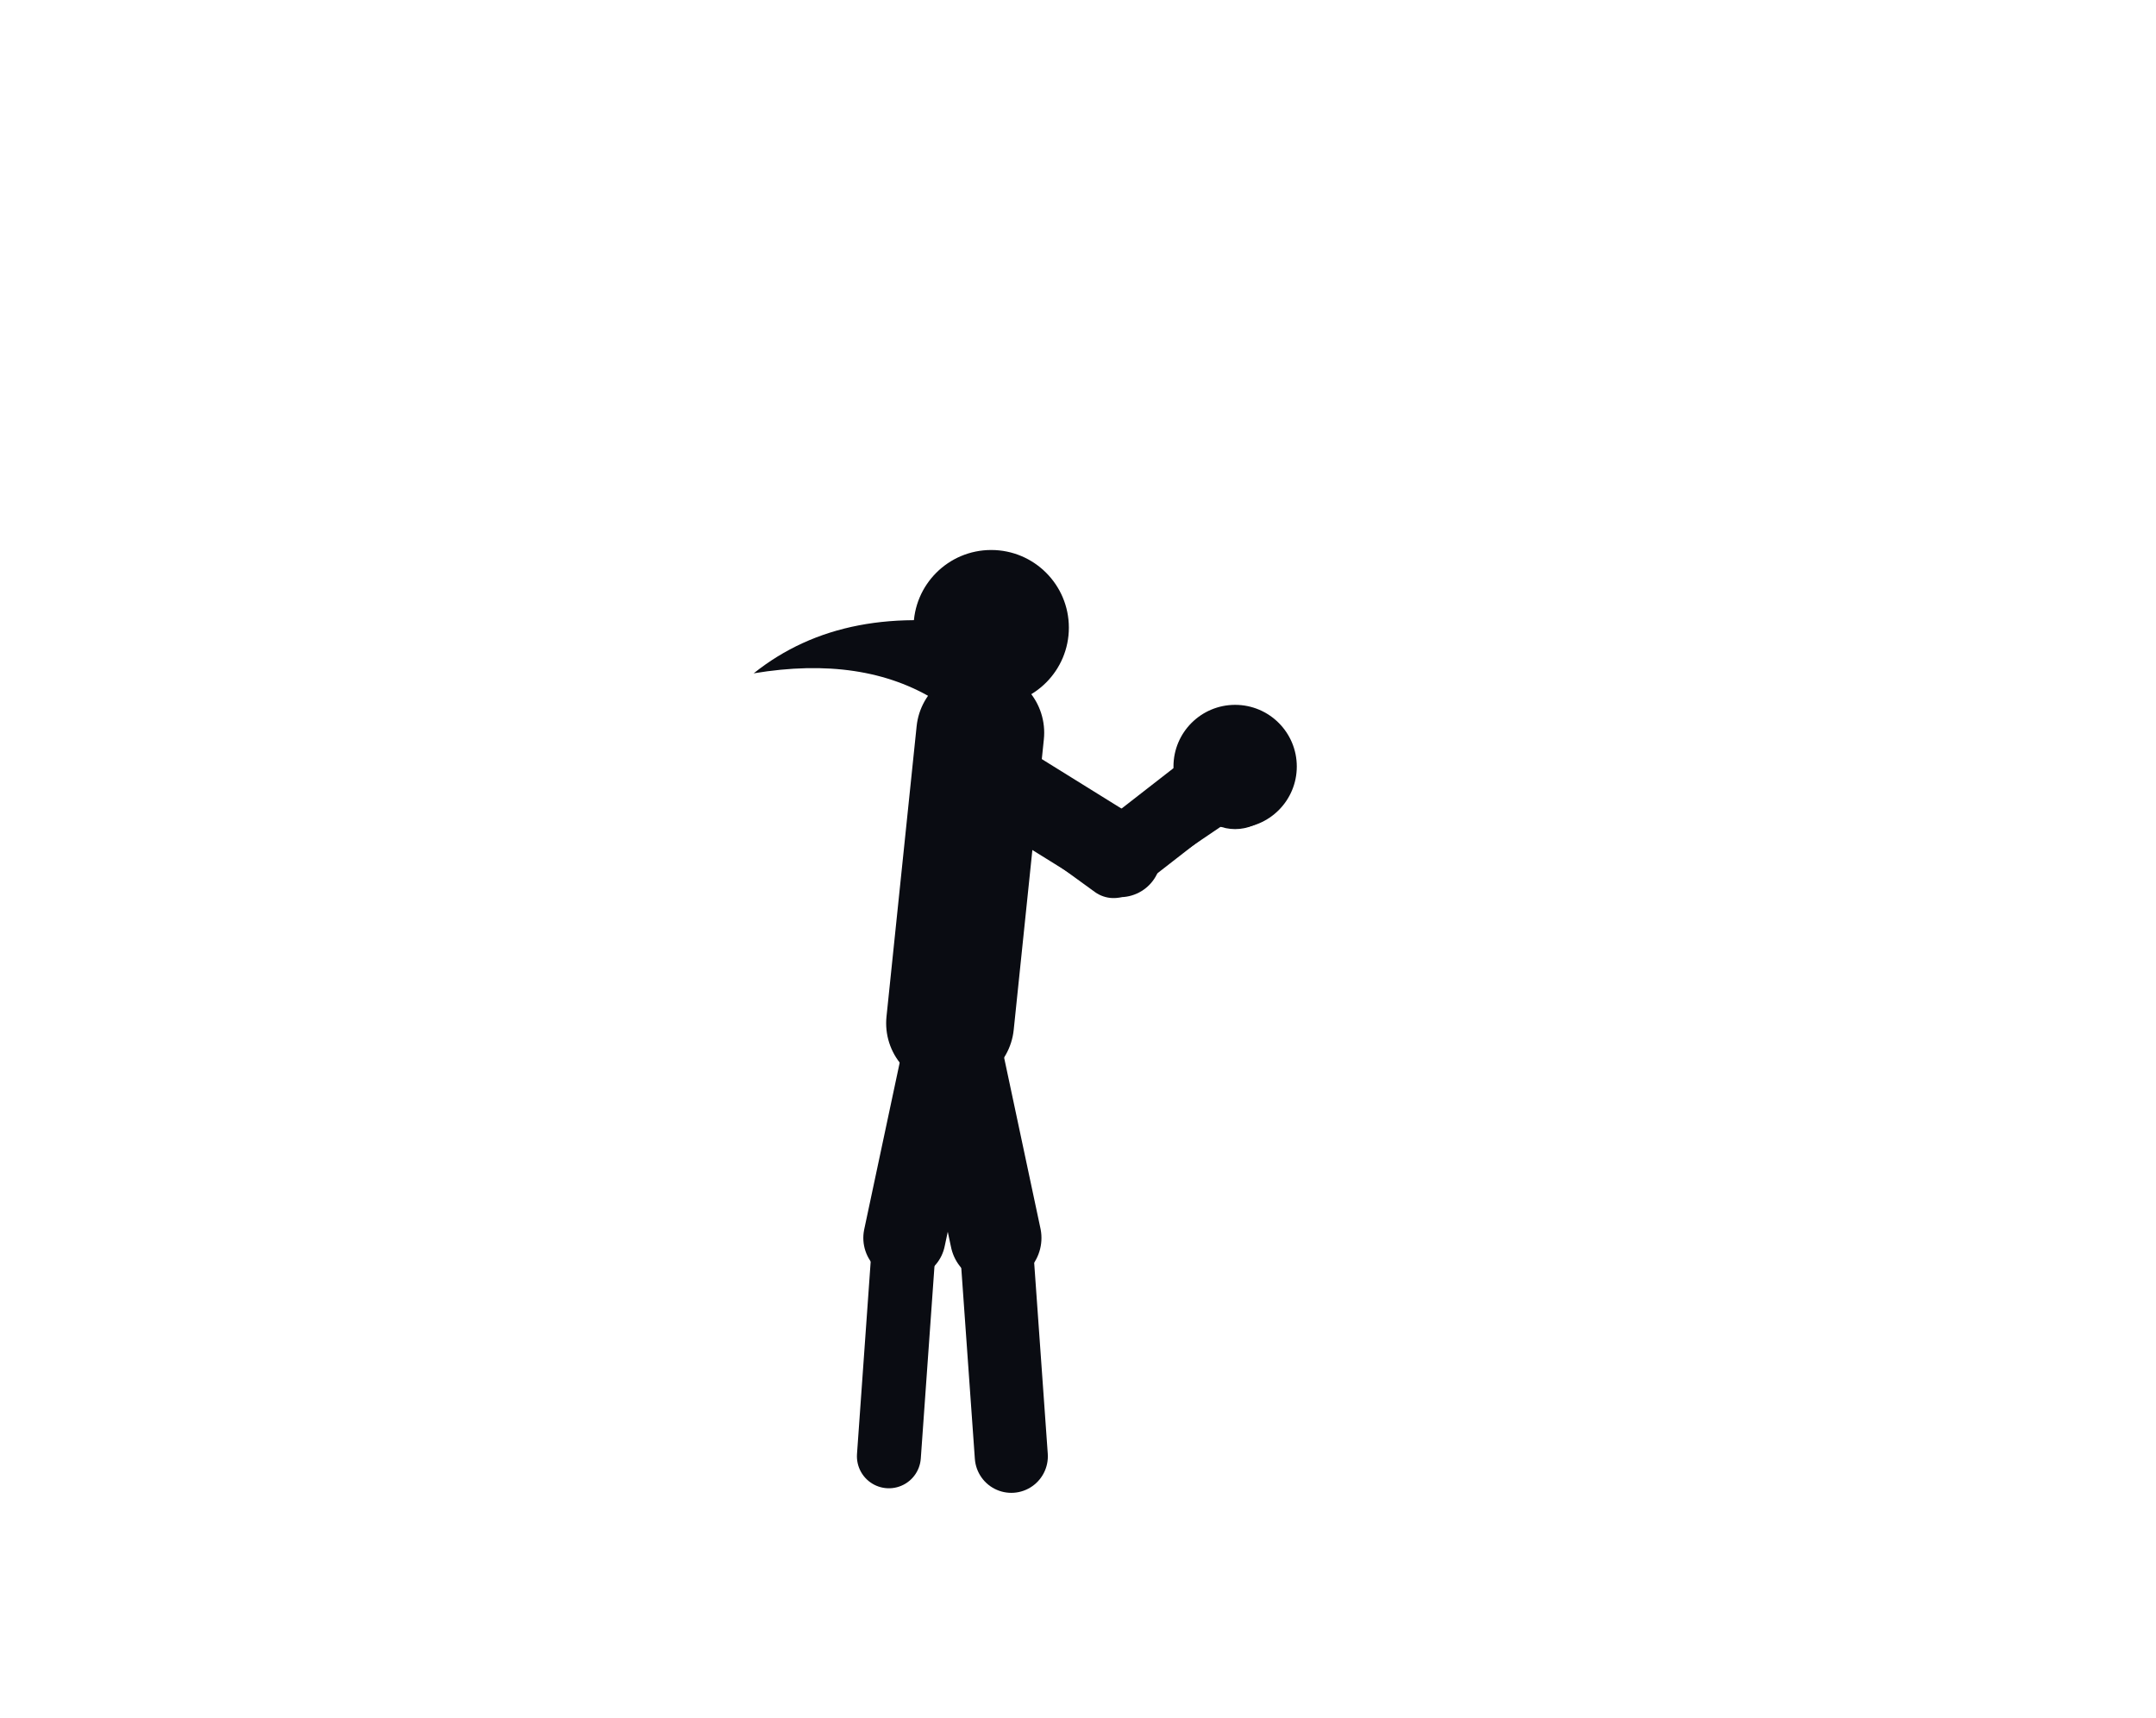
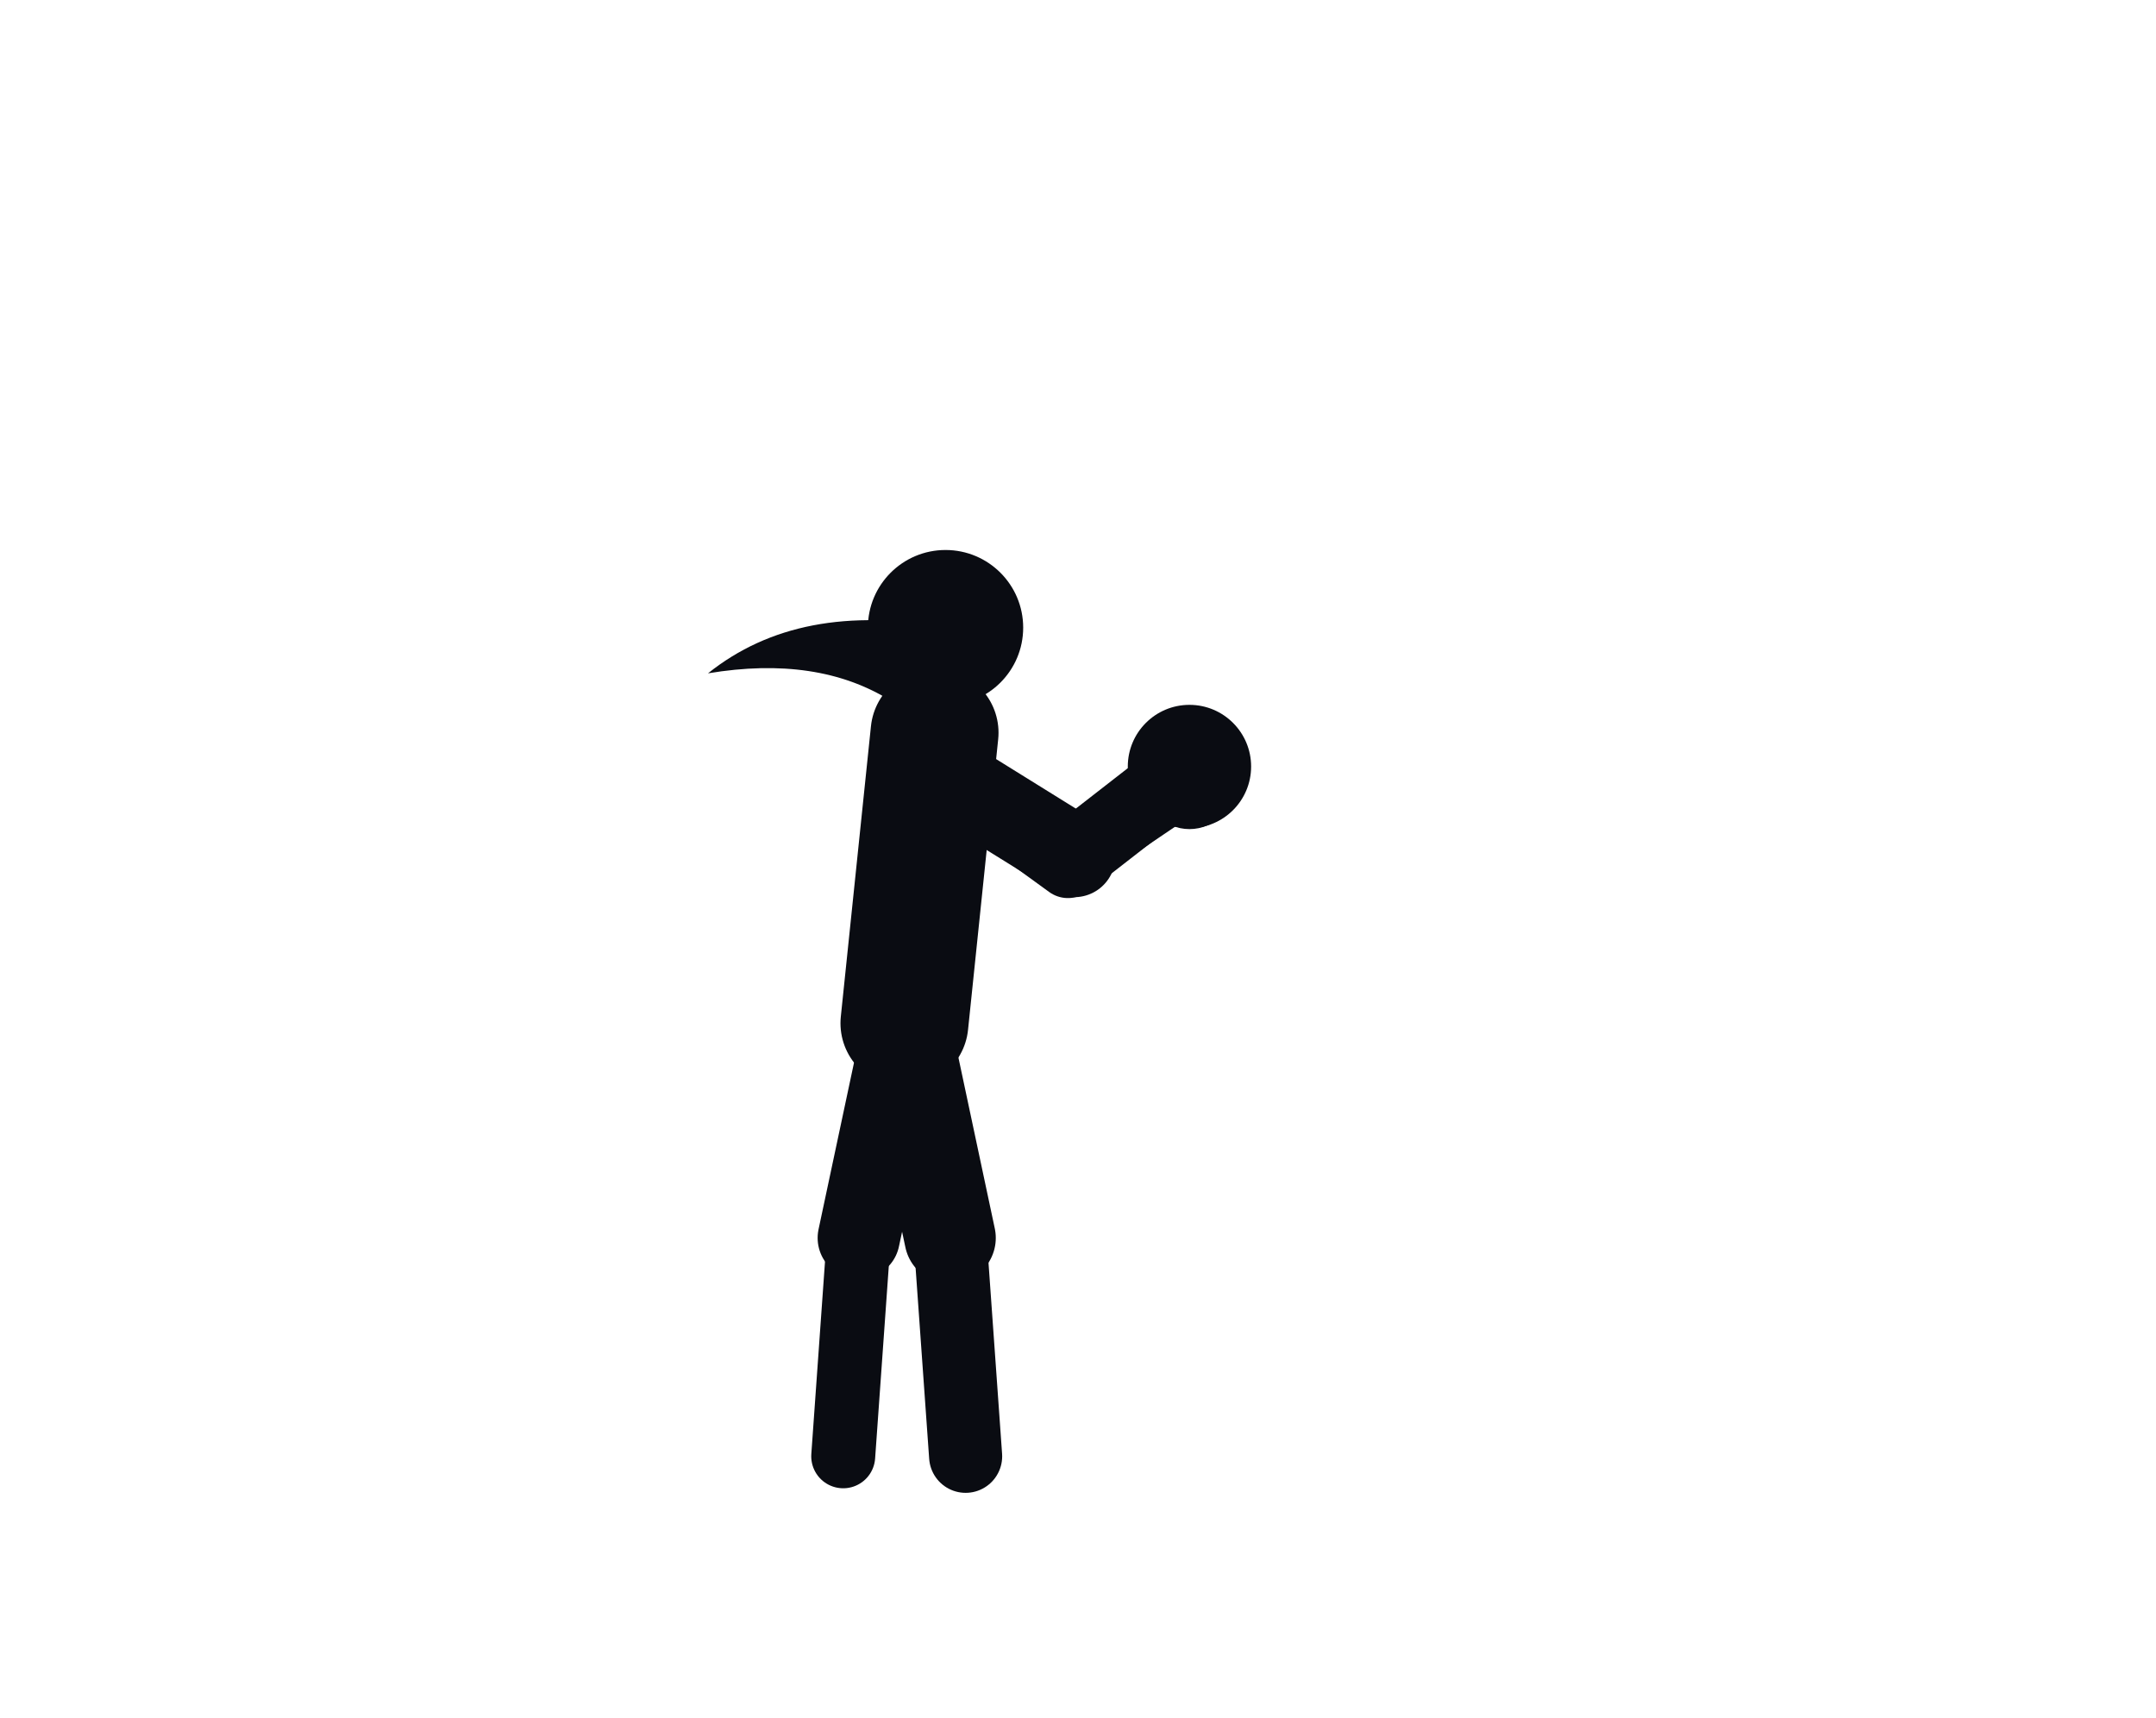
<svg xmlns="http://www.w3.org/2000/svg" viewBox="-52 -20 236 188" width="236" height="188">
-   <line x1="52.0" y1="92.0" x2="47.0" y2="115.5" stroke="#0a0c12" stroke-width="9" stroke-linecap="round" />
-   <line x1="47.0" y1="115.5" x2="45.3" y2="139.4" stroke="#0a0c12" stroke-width="7" stroke-linecap="round" />
-   <line x1="55.3" y1="64.2" x2="69.9" y2="74.8" stroke="#0a0c12" stroke-width="7" stroke-linecap="round" />
-   <line x1="69.9" y1="74.8" x2="83.2" y2="65.8" stroke="#0a0c12" stroke-width="6" stroke-linecap="round" />
-   <circle cx="83.2" cy="65.8" r="4.95" fill="#0a0c12" />
-   <line x1="52.0" y1="92.0" x2="55.3" y2="60.2" stroke="#0a0c12" stroke-width="14" stroke-linecap="round" />
-   <circle cx="56.5" cy="48.7" r="8.5" fill="#0a0c12" />
-   <path d="M 56.5 48.7 q -16 -3 -26 5 q 12 -2 20 3 z" fill="#0a0c12" />
-   <line x1="52.0" y1="92.0" x2="57.0" y2="115.5" stroke="#0a0c12" stroke-width="10" stroke-linecap="round" />
-   <line x1="57.0" y1="115.5" x2="58.7" y2="139.4" stroke="#0a0c12" stroke-width="8" stroke-linecap="round" />
-   <line x1="55.3" y1="64.2" x2="70.6" y2="73.7" stroke="#0a0c12" stroke-width="9" stroke-linecap="round" />
-   <line x1="70.6" y1="73.7" x2="83.2" y2="63.9" stroke="#0a0c12" stroke-width="8" stroke-linecap="round" />
-   <circle cx="83.2" cy="63.9" r="6.75" fill="#0a0c12" />
+   <line x1="47.0" y1="92.0" x2="42.0" y2="115.5" stroke="#0a0c12" stroke-width="9" stroke-linecap="round" />
+   <line x1="42.0" y1="115.5" x2="40.3" y2="139.4" stroke="#0a0c12" stroke-width="7" stroke-linecap="round" />
+   <line x1="50.3" y1="64.2" x2="64.9" y2="74.8" stroke="#0a0c12" stroke-width="7" stroke-linecap="round" />
+   <line x1="64.9" y1="74.8" x2="78.2" y2="65.8" stroke="#0a0c12" stroke-width="6" stroke-linecap="round" />
+   <circle cx="78.2" cy="65.8" r="4.95" fill="#0a0c12" />
+   <line x1="47.0" y1="92.0" x2="50.3" y2="60.2" stroke="#0a0c12" stroke-width="14" stroke-linecap="round" />
+   <circle cx="51.5" cy="48.7" r="8.5" fill="#0a0c12" />
+   <path d="M 51.5 48.7 q -16 -3 -26 5 q 12 -2 20 3 z" fill="#0a0c12" />
+   <line x1="47.0" y1="92.0" x2="52.0" y2="115.5" stroke="#0a0c12" stroke-width="10" stroke-linecap="round" />
+   <line x1="52.0" y1="115.5" x2="53.7" y2="139.4" stroke="#0a0c12" stroke-width="8" stroke-linecap="round" />
+   <line x1="50.3" y1="64.2" x2="65.6" y2="73.7" stroke="#0a0c12" stroke-width="9" stroke-linecap="round" />
+   <line x1="65.6" y1="73.7" x2="78.2" y2="63.9" stroke="#0a0c12" stroke-width="8" stroke-linecap="round" />
+   <circle cx="78.2" cy="63.9" r="6.75" fill="#0a0c12" />
</svg>
